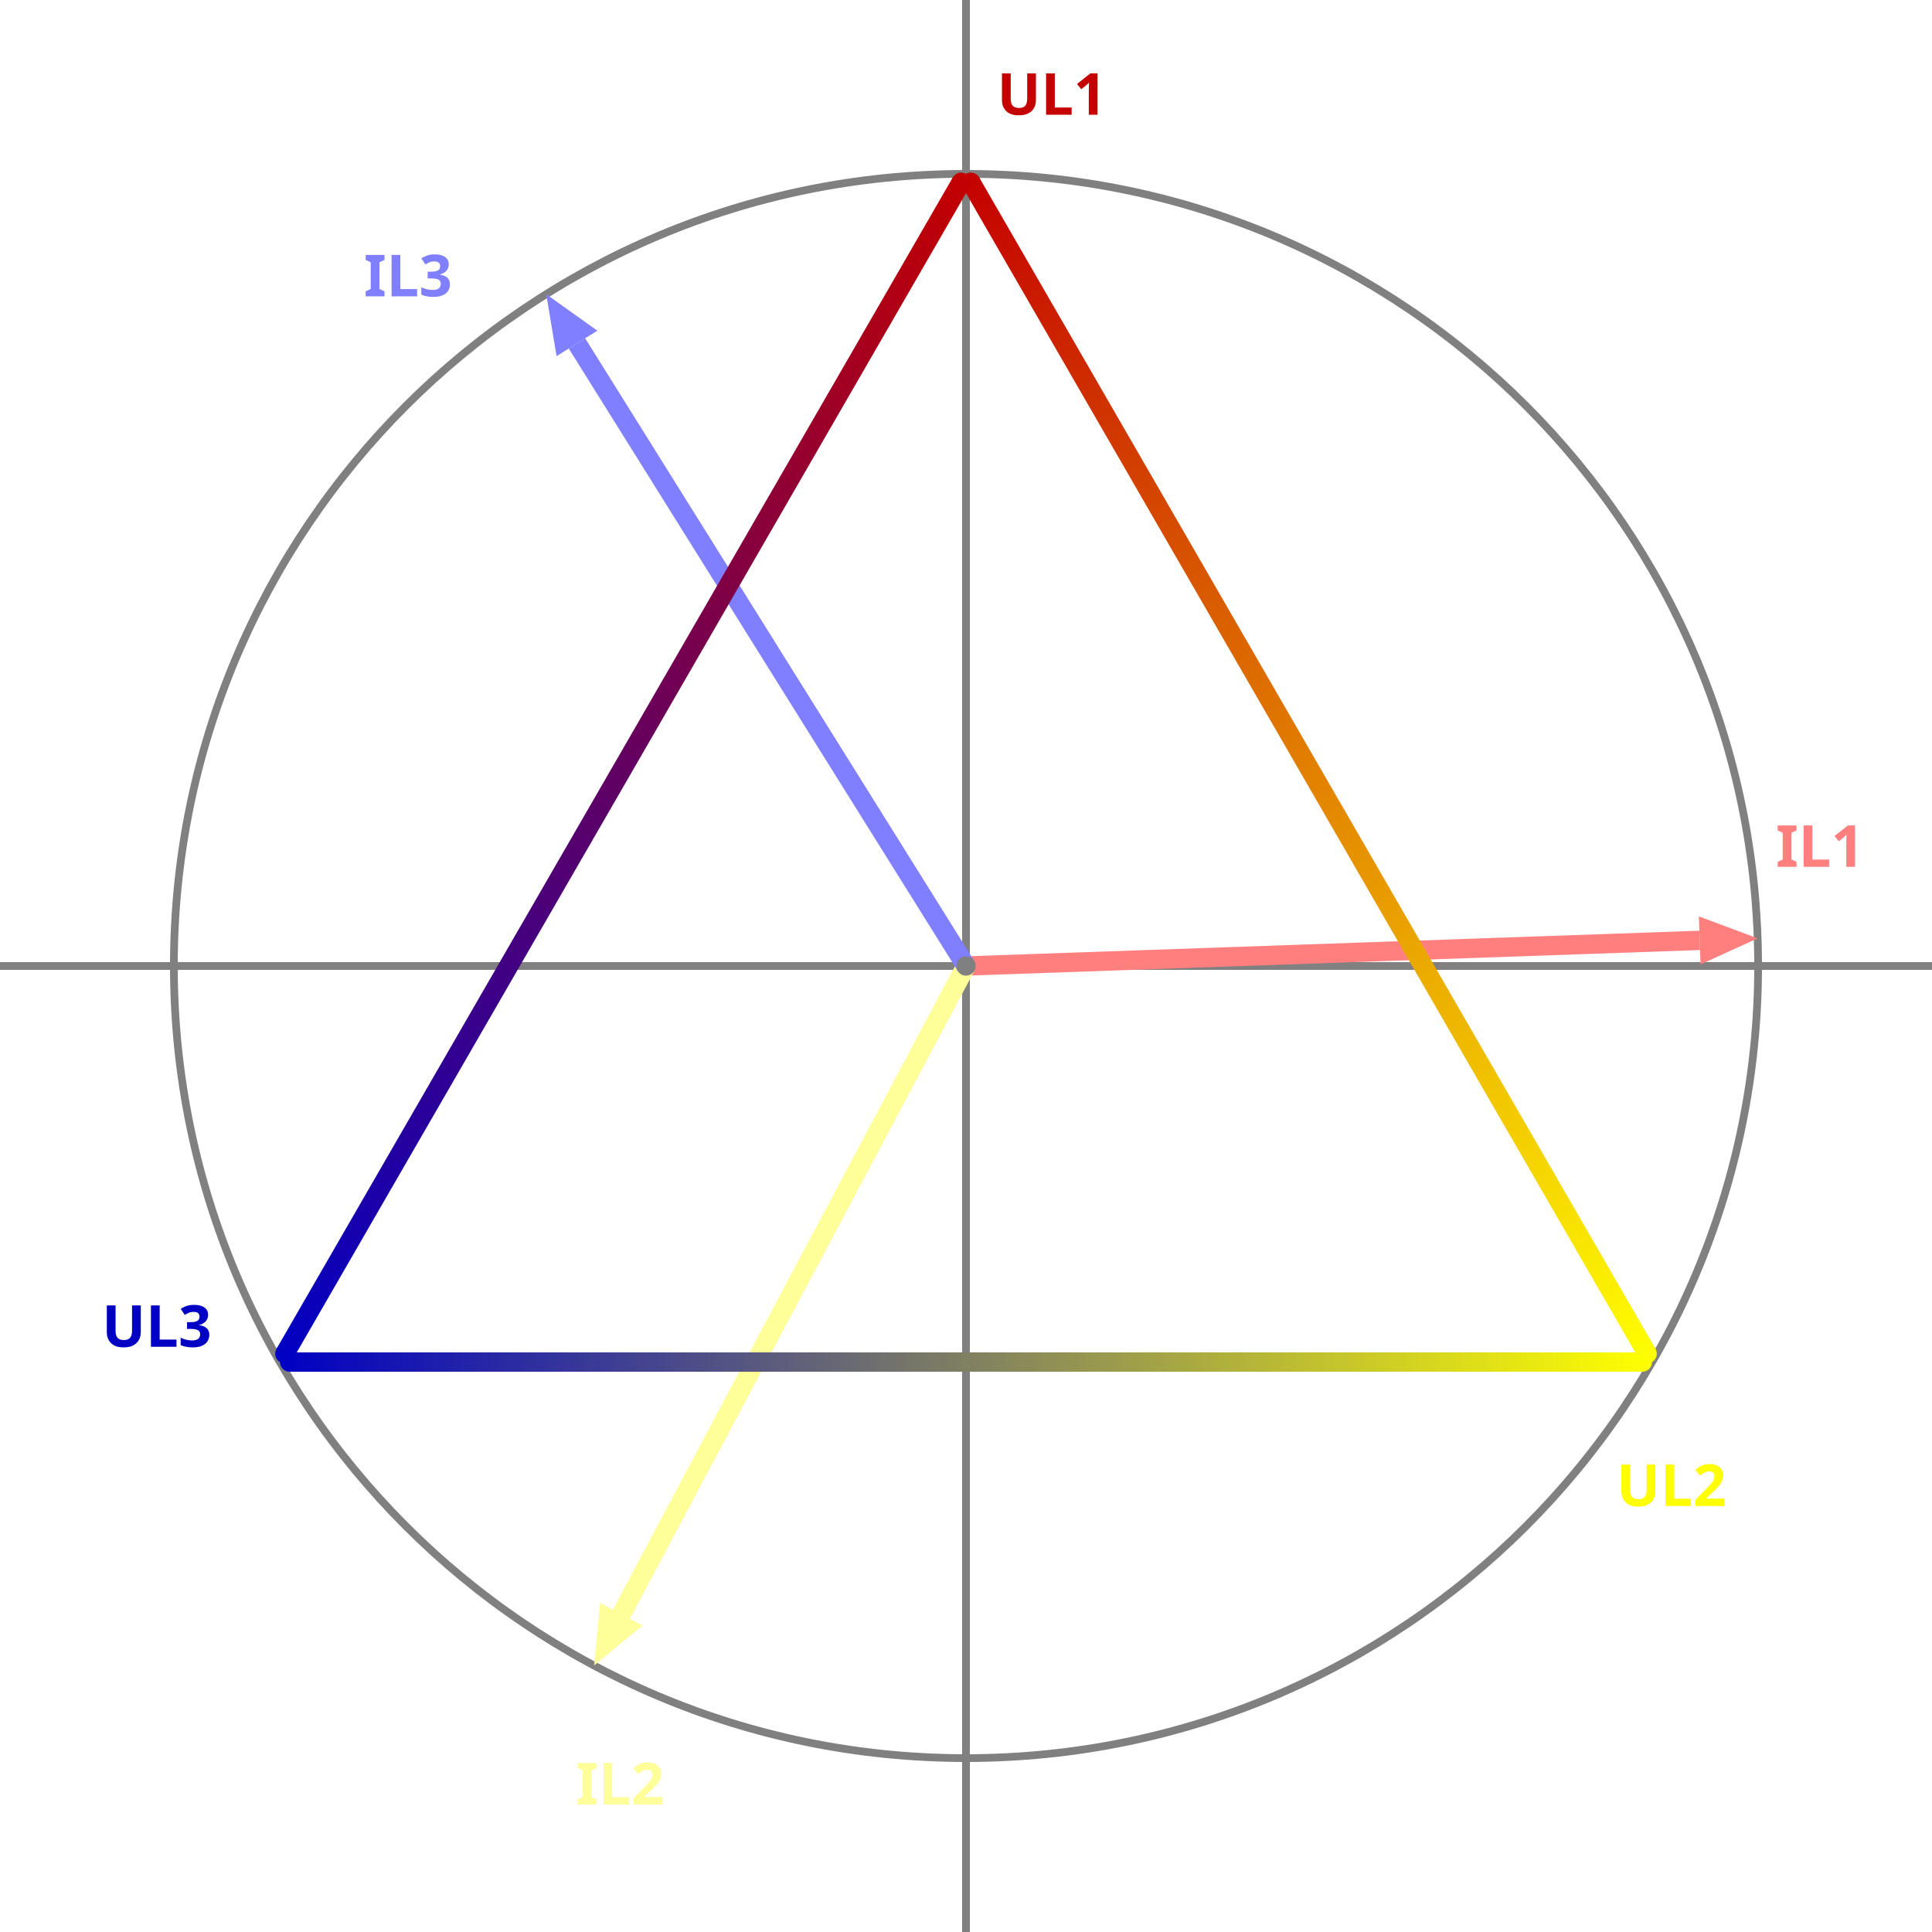
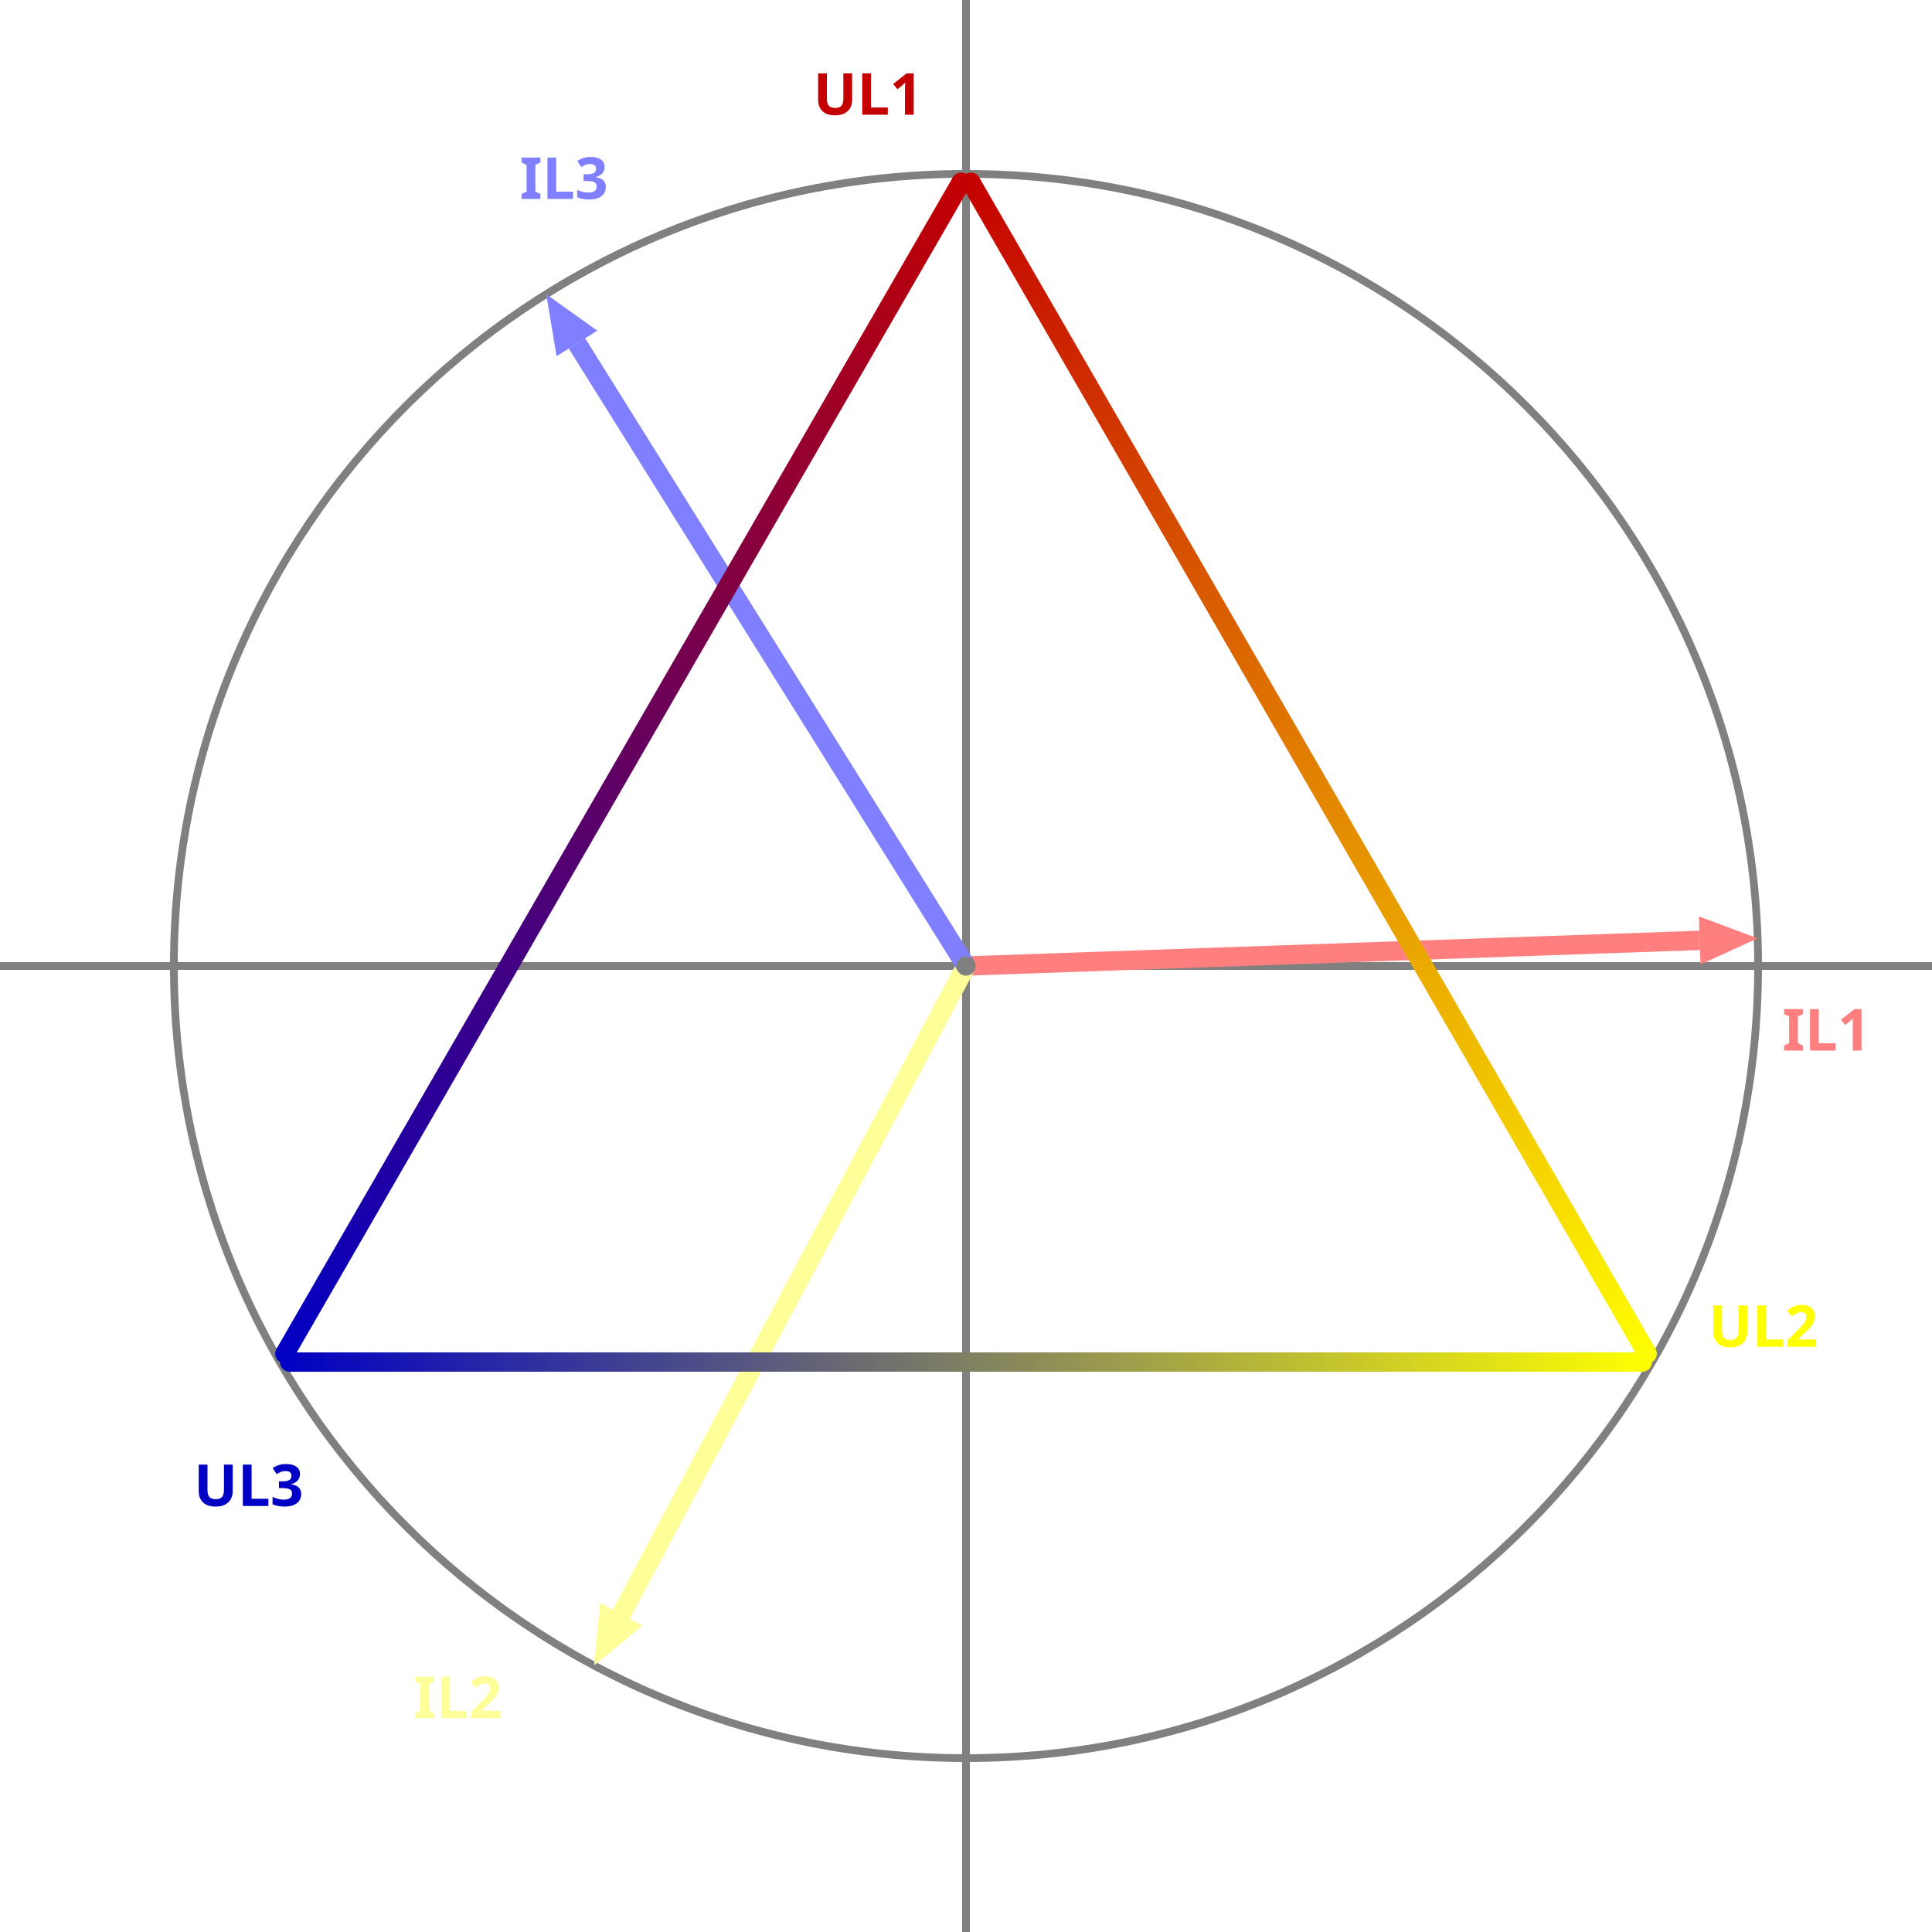
<svg xmlns="http://www.w3.org/2000/svg" width="705.556mm" height="705.556mm" viewBox="0 0 2000 2000" version="1.2" baseProfile="tiny">
  <defs>
    <linearGradient gradientUnits="userSpaceOnUse" x1="1000" y1="180" x2="1710.14" y2="1410" id="gradient1">
      <stop offset="0" stop-color="#c40000" stop-opacity="1" />
      <stop offset="1" stop-color="#ffff00" stop-opacity="1" />
    </linearGradient>
    <linearGradient gradientUnits="userSpaceOnUse" x1="1710.14" y1="1410" x2="289.859" y2="1410" id="gradient2">
      <stop offset="0" stop-color="#ffff00" stop-opacity="1" />
      <stop offset="1" stop-color="#0000c4" stop-opacity="1" />
    </linearGradient>
    <linearGradient gradientUnits="userSpaceOnUse" x1="289.859" y1="1410" x2="1000" y2="180" id="gradient3">
      <stop offset="0" stop-color="#0000c4" stop-opacity="1" />
      <stop offset="1" stop-color="#c40000" stop-opacity="1" />
    </linearGradient>
    <linearGradient gradientUnits="userSpaceOnUse" x1="289.859" y1="1410" x2="1000" y2="180" id="gradient4">
      <stop offset="0" stop-color="#0000c4" stop-opacity="1" />
      <stop offset="1" stop-color="#c40000" stop-opacity="1" />
    </linearGradient>
    <linearGradient gradientUnits="userSpaceOnUse" x1="289.859" y1="1410" x2="1000" y2="180" id="gradient5">
      <stop offset="0" stop-color="#0000c4" stop-opacity="1" />
      <stop offset="1" stop-color="#c40000" stop-opacity="1" />
    </linearGradient>
    <linearGradient gradientUnits="userSpaceOnUse" x1="289.859" y1="1410" x2="1000" y2="180" id="gradient6">
      <stop offset="0" stop-color="#0000c4" stop-opacity="1" />
      <stop offset="1" stop-color="#c40000" stop-opacity="1" />
    </linearGradient>
    <linearGradient gradientUnits="userSpaceOnUse" x1="289.859" y1="1410" x2="1000" y2="180" id="gradient7">
      <stop offset="0" stop-color="#0000c4" stop-opacity="1" />
      <stop offset="1" stop-color="#c40000" stop-opacity="1" />
    </linearGradient>
    <linearGradient gradientUnits="userSpaceOnUse" x1="289.859" y1="1410" x2="1000" y2="180" id="gradient8">
      <stop offset="0" stop-color="#0000c4" stop-opacity="1" />
      <stop offset="1" stop-color="#c40000" stop-opacity="1" />
    </linearGradient>
    <linearGradient gradientUnits="userSpaceOnUse" x1="289.859" y1="1410" x2="1000" y2="180" id="gradient9">
      <stop offset="0" stop-color="#0000c4" stop-opacity="1" />
      <stop offset="1" stop-color="#c40000" stop-opacity="1" />
    </linearGradient>
  </defs>
  <g fill="none" stroke="black" stroke-width="1" fill-rule="evenodd" stroke-linecap="square" stroke-linejoin="bevel">
    <g fill="none" stroke="#808080" stroke-opacity="1" stroke-width="8" stroke-linecap="square" stroke-linejoin="bevel" transform="matrix(1,0,0,1,0,0)" font-family="Sans" font-size="60" font-weight="570" font-style="normal">
      <polyline fill="none" vector-effect="none" points="0,1000 2000,1000 " />
      <polyline fill="none" vector-effect="none" points="1000,0 1000,2000 " />
      <path vector-effect="none" fill-rule="evenodd" d="M1820,1000 C1820,547.127 1452.87,180 1000,180 C547.127,180 180,547.127 180,1000 C180,1452.87 547.127,1820 1000,1820 C1452.87,1820 1820,1452.87 1820,1000 " />
    </g>
    <g fill="none" stroke="#ff7f7f" stroke-opacity="1" stroke-width="20" stroke-linecap="square" stroke-linejoin="bevel" transform="matrix(1,0,0,1,0,0)" font-family="Sans" font-size="60" font-weight="570" font-style="normal">
      <polyline fill="none" vector-effect="none" points="1009.99,999.651 1749.54,973.825 " />
    </g>
    <g fill="none" stroke="none" transform="matrix(1,0,0,1,0,0)" font-family="Sans" font-size="60" font-weight="570" font-style="normal">
      <path vector-effect="none" fill-rule="evenodd" d="M1819.5,971.382 L1760.4,998.314 L1758.67,948.639 L1819.5,971.382" />
    </g>
    <g fill="#ff7f7f" fill-opacity="1" stroke="none" transform="matrix(1,0,0,1,0,0)" font-family="Sans" font-size="60" font-weight="570" font-style="normal">
      <path vector-effect="none" fill-rule="evenodd" d="M1819.5,971.382 L1760.4,998.314 L1758.67,948.639" />
    </g>
    <g fill="none" stroke="#ffff99" stroke-opacity="1" stroke-width="20" stroke-linecap="square" stroke-linejoin="bevel" transform="matrix(1,0,0,1,0,0)" font-family="Sans" font-size="60" font-weight="570" font-style="normal">
      <polyline fill="none" vector-effect="none" points="995.305,1008.83 647.896,1662.21 " />
    </g>
    <g fill="none" stroke="none" transform="matrix(1,0,0,1,0,0)" font-family="Sans" font-size="60" font-weight="570" font-style="normal">
      <path vector-effect="none" fill-rule="evenodd" d="M615.033,1724.02 L621.258,1659.37 L665.145,1682.71 L615.033,1724.02" />
    </g>
    <g fill="#ffff99" fill-opacity="1" stroke="none" transform="matrix(1,0,0,1,0,0)" font-family="Sans" font-size="60" font-weight="570" font-style="normal">
      <path vector-effect="none" fill-rule="evenodd" d="M615.033,1724.02 L621.258,1659.37 L665.145,1682.71" />
    </g>
    <g fill="none" stroke="#7f7fff" stroke-opacity="1" stroke-width="20" stroke-linecap="square" stroke-linejoin="bevel" transform="matrix(1,0,0,1,0,0)" font-family="Sans" font-size="60" font-weight="570" font-style="normal">
      <polyline fill="none" vector-effect="none" points="994.701,991.52 602.56,363.964 " />
    </g>
    <g fill="none" stroke="none" transform="matrix(1,0,0,1,0,0)" font-family="Sans" font-size="60" font-weight="570" font-style="normal">
      <path vector-effect="none" fill-rule="evenodd" d="M565.466,304.601 L618.338,342.313 L576.185,368.653 L565.466,304.601" />
    </g>
    <g fill="#7f7fff" fill-opacity="1" stroke="none" transform="matrix(1,0,0,1,0,0)" font-family="Sans" font-size="60" font-weight="570" font-style="normal">
      <path vector-effect="none" fill-rule="evenodd" d="M565.466,304.601 L618.338,342.313 L576.185,368.653" />
    </g>
    <g fill="url(#gradient1)" stroke="none" transform="matrix(1,0,0,1,0,0)" font-family="Sans" font-size="60" font-weight="570" font-style="normal">
      <path vector-effect="none" fill-rule="evenodd" d="M996.34,193.66 L1696.48,1406.34 L1713.8,1396.34 L1013.66,183.66 L996.34,193.66" />
      <circle cx="1705.14" cy="1401.34" r="10" />
      <circle cx="1005" cy="188.66" r="10" />
    </g>
    <g fill="url(#gradient2)" stroke="none" transform="matrix(1,0,0,1,0,0)" font-family="Sans" font-size="60" font-weight="570" font-style="normal">
      <path vector-effect="none" fill-rule="evenodd" d="M1700.14,1400 L299.859,1400 L299.859,1420 L1700.14,1420 L1700.14,1400" />
      <circle cx="299.859" cy="1410" r="10" />
      <circle cx="1700.14" cy="1410" r="10" />
    </g>
    <g fill="url(#gradient3)" stroke="none" transform="matrix(1,0,0,1,0,0)" font-family="Sans" font-size="60" font-weight="570" font-style="normal">
      <path vector-effect="none" fill-rule="evenodd" d="M303.52,1406.34 L1003.66,193.66 L986.34,183.66 L286.199,1396.34 L303.52,1406.34" />
      <circle cx="995" cy="188.66" r="10" />
      <circle cx="294.859" cy="1401.34" r="10" />
    </g>
    <g fill="url(#gradient4)" stroke="#c40000" stroke-opacity="1" stroke-width="1" stroke-linecap="square" stroke-linejoin="bevel" transform="matrix(1,0,0,1,0,0)" font-family="Sans" font-size="60" font-weight="570" font-style="normal">
-       <text fill="#c40000" fill-opacity="1" stroke="none" xml:space="preserve" x="1032.14" y="118.786" font-family="Sans" font-size="60" font-weight="570" font-style="normal">UL1</text>
+       <text fill="#c40000" fill-opacity="1" stroke="none" xml:space="preserve" x="841.844" y="118.786" font-family="Sans" font-size="60" font-weight="570" font-style="normal">UL1</text>
    </g>
    <g fill="url(#gradient5)" stroke="#ffff00" stroke-opacity="1" stroke-width="1" stroke-linecap="square" stroke-linejoin="bevel" transform="matrix(1,0,0,1,0,0)" font-family="Sans" font-size="60" font-weight="570" font-style="normal">
-       <text fill="#ffff00" fill-opacity="1" stroke="none" xml:space="preserve" x="1673.36" y="1559" font-family="Sans" font-size="60" font-weight="570" font-style="normal">UL2</text>
+       <text fill="#ffff00" fill-opacity="1" stroke="none" xml:space="preserve" x="1768.5" y="1394.21" font-family="Sans" font-size="60" font-weight="570" font-style="normal">UL2</text>
    </g>
    <g fill="url(#gradient6)" stroke="#0000c4" stroke-opacity="1" stroke-width="1" stroke-linecap="square" stroke-linejoin="bevel" transform="matrix(1,0,0,1,0,0)" font-family="Sans" font-size="60" font-weight="570" font-style="normal">
-       <text fill="#0000c4" fill-opacity="1" stroke="none" xml:space="preserve" x="105.484" y="1394.21" font-family="Sans" font-size="60" font-weight="570" font-style="normal">UL3</text>
+       <text fill="#0000c4" fill-opacity="1" stroke="none" xml:space="preserve" x="200.625" y="1559" font-family="Sans" font-size="60" font-weight="570" font-style="normal">UL3</text>
    </g>
    <g fill="url(#gradient7)" stroke="#ff7f7f" stroke-opacity="1" stroke-width="1" stroke-linecap="square" stroke-linejoin="bevel" transform="matrix(1,0,0,1,0,0)" font-family="Sans" font-size="60" font-weight="570" font-style="normal">
-       <text fill="#ff7f7f" fill-opacity="1" stroke="none" xml:space="preserve" x="1838.33" y="897.325" font-family="Sans" font-size="60" font-weight="570" font-style="normal">IL1</text>
+       <text fill="#ff7f7f" fill-opacity="1" stroke="none" xml:space="preserve" x="1844.97" y="1087.49" font-family="Sans" font-size="60" font-weight="570" font-style="normal">IL1</text>
    </g>
    <g fill="url(#gradient8)" stroke="#ffff99" stroke-opacity="1" stroke-width="1" stroke-linecap="square" stroke-linejoin="bevel" transform="matrix(1,0,0,1,0,0)" font-family="Sans" font-size="60" font-weight="570" font-style="normal">
-       <text fill="#ffff99" fill-opacity="1" stroke="none" xml:space="preserve" x="596.031" y="1867.92" font-family="Sans" font-size="60" font-weight="570" font-style="normal">IL2</text>
+       <text fill="#ffff99" fill-opacity="1" stroke="none" xml:space="preserve" x="428.016" y="1778.59" font-family="Sans" font-size="60" font-weight="570" font-style="normal">IL2</text>
    </g>
    <g fill="url(#gradient9)" stroke="#7f7fff" stroke-opacity="1" stroke-width="1" stroke-linecap="square" stroke-linejoin="bevel" transform="matrix(1,0,0,1,0,0)" font-family="Sans" font-size="60" font-weight="570" font-style="normal">
-       <text fill="#7f7fff" fill-opacity="1" stroke="none" xml:space="preserve" x="376.609" y="306.753" font-family="Sans" font-size="60" font-weight="570" font-style="normal">IL3</text>
+       <text fill="#7f7fff" fill-opacity="1" stroke="none" xml:space="preserve" x="537.984" y="205.918" font-family="Sans" font-size="60" font-weight="570" font-style="normal">IL3</text>
    </g>
    <g fill="#808080" fill-opacity="1" stroke="none" transform="matrix(1,0,0,1,0,0)" font-family="Sans" font-size="60" font-weight="570" font-style="normal">
      <circle cx="1000" cy="1000" r="10" />
    </g>
  </g>
</svg>
